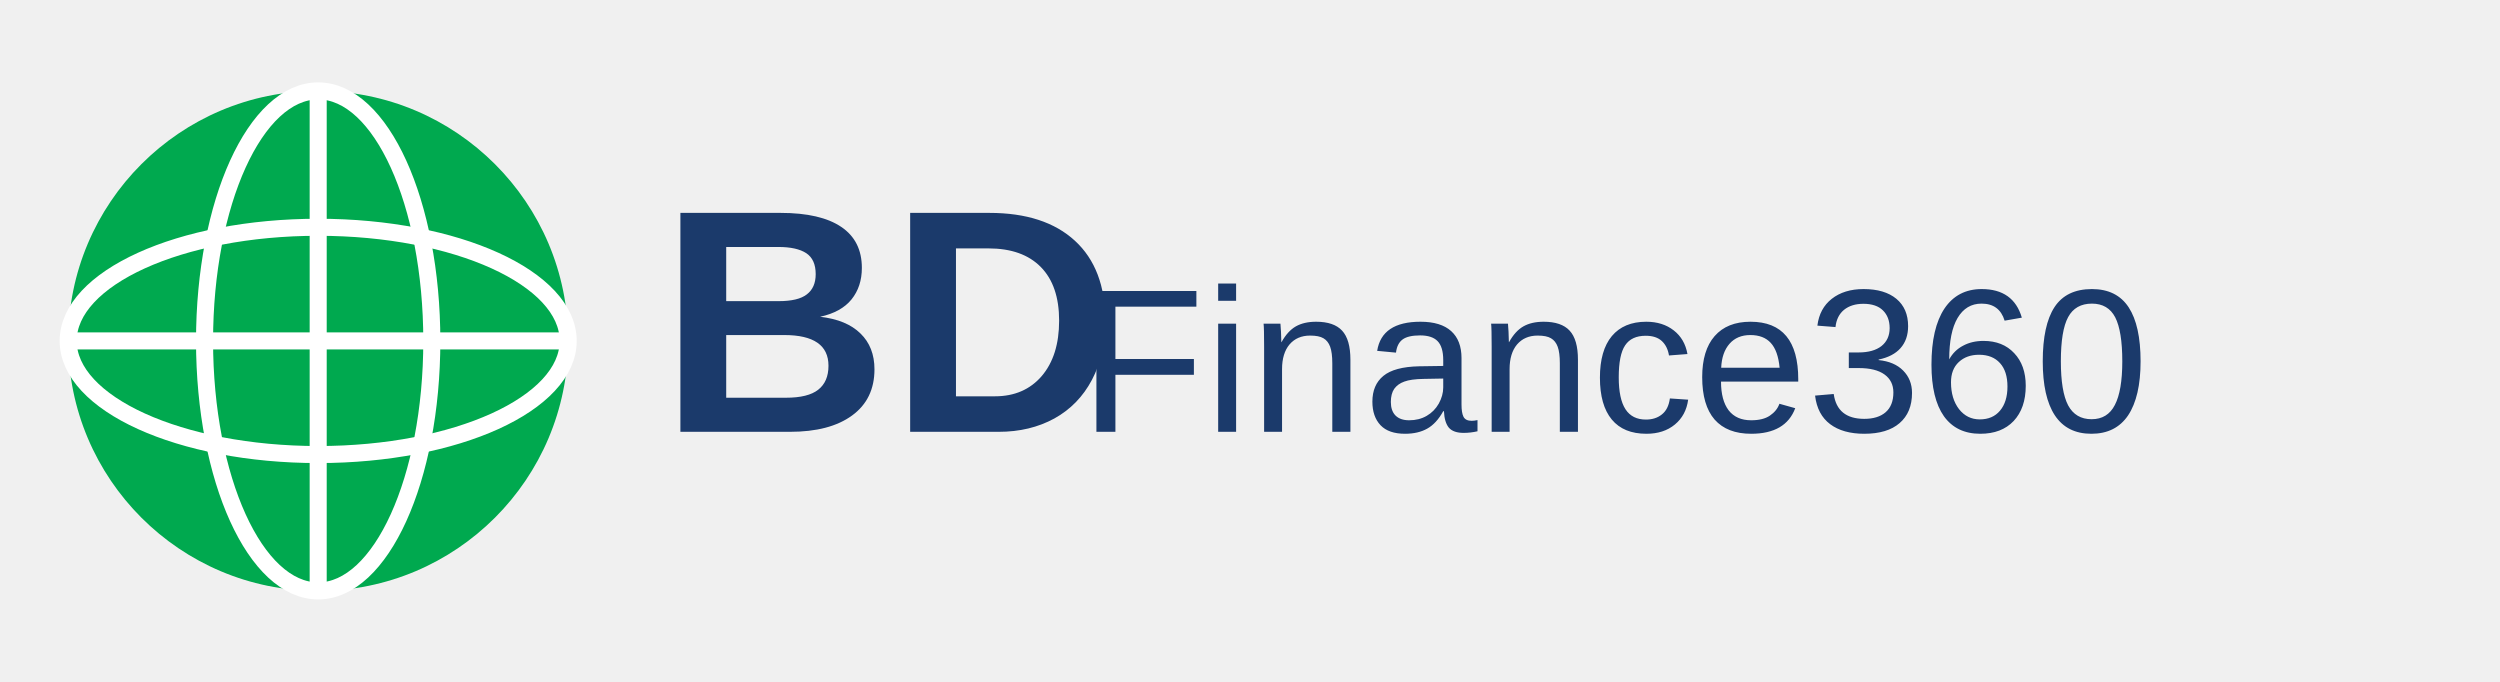
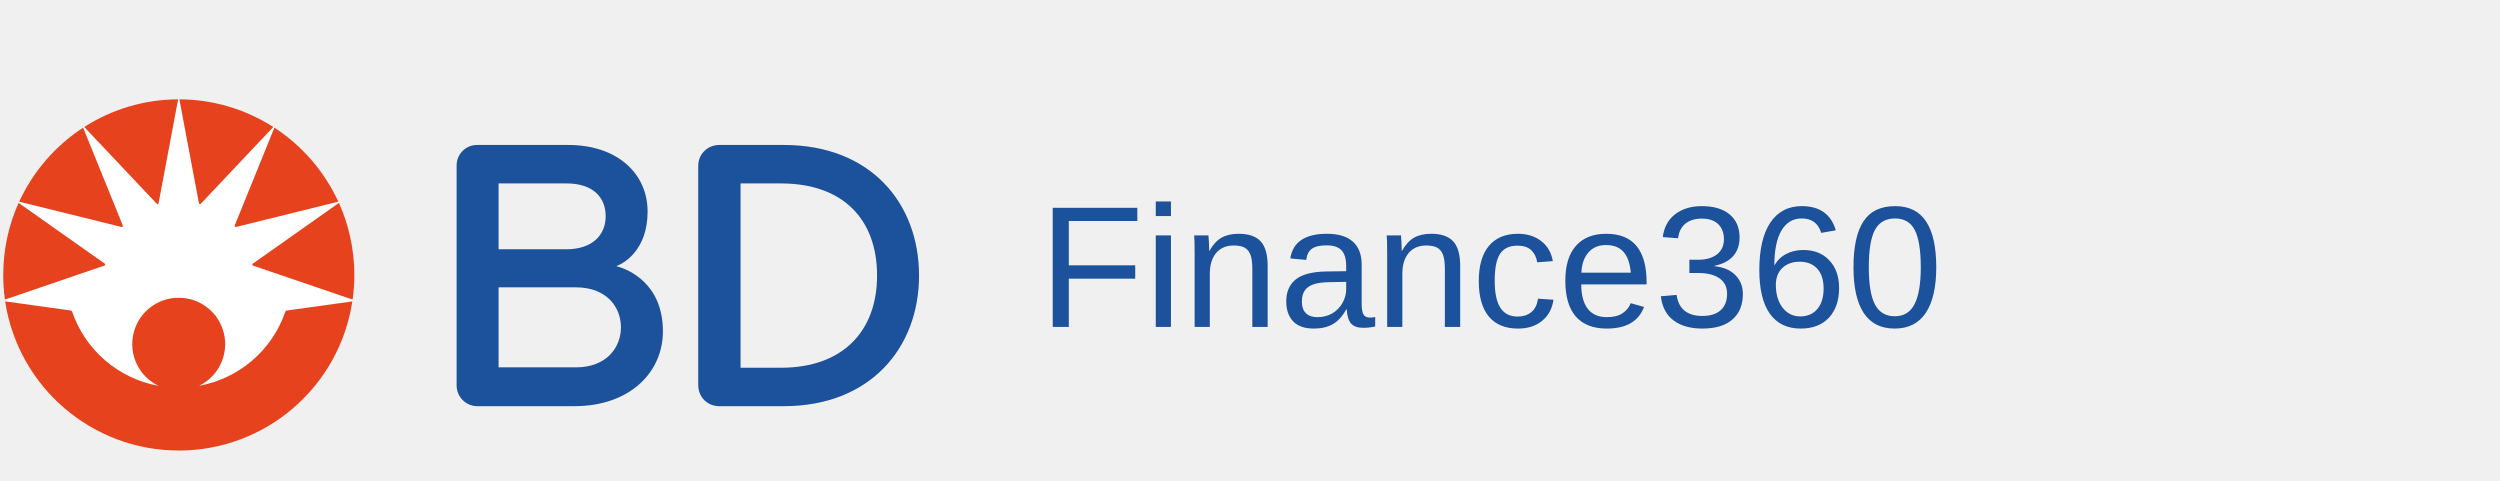
- <svg xmlns="http://www.w3.org/2000/svg" viewBox="0 0 220 60">
-   <circle cx="28" cy="30" r="22" fill="#00A94F" />
-   <ellipse cx="28" cy="30" rx="10" ry="22" fill="none" stroke="white" stroke-width="1.5" />
-   <ellipse cx="28" cy="30" rx="22" ry="10" fill="none" stroke="white" stroke-width="1.5" />
-   <line x1="6" y1="30" x2="50" y2="30" stroke="white" stroke-width="1.5" />
-   <line x1="28" y1="8" x2="28" y2="52" stroke="white" stroke-width="1.5" />
-   <text x="58" y="38" font-family="Arial, sans-serif" font-size="28" font-weight="bold" fill="#1B3A6B">BD</text>
-   <text x="95" y="38" font-family="Arial, sans-serif" font-size="18" font-weight="500" fill="#1B3A6B">Finance360</text>
+ <svg xmlns="http://www.w3.org/2000/svg" viewBox="0 0 260 50">
+   <g transform="translate(0, 10) scale(2.5)">
+     <path d="m14.74 7.438a7.304 7.304 0 1 1 -14.608 0 7.304 7.304 0 1 1 14.609 0" fill="#fff" />
+     <path d="m32.49 3.63h-1.683v7.668h1.683c2.565 0 3.996-1.517 3.996-3.834 0-2.334-1.407-3.833-3.996-3.833m.112 9.267h-2.675c-.49 0-.88-.37-.88-.88v-9.123c0-.489.39-.865.88-.865h2.675c3.627 0 5.63 2.432 5.63 5.433 0 3.003-2.024 5.434-5.63 5.434m-8.648-4.944h-3.213v3.329h3.213c1.286 0 1.877-.832 1.877-1.665 0-.832-.583-1.664-1.877-1.664m-.4-4.323h-2.813v2.74h2.814c1.116 0 1.641-.62 1.641-1.37 0-.767-.493-1.37-1.641-1.37m.336 9.267h-4.03a.863.863 0 0 1 -.866-.88v-9.122a.85.85 0 0 1 .865-.865h3.77c2.072 0 3.31 1.206 3.31 2.772 0 1.584-.967 2.149-1.304 2.27.523.132 1.941.732 1.941 2.713 0 1.697-1.368 3.112-3.686 3.112" fill="#1c519c" />
+     <path d="m9.802 5.443c.012 0 .025-.003.037-.006l4.236-1.047a7.33 7.33 0 0 0 -2.66-3.079s-1.637 4.035-1.645 4.054a.092.092 0 0 0 -.008.037c0 .023.018.04.04.04m-1.528-.999c.007.035.026.046.044.046.02 0 .033-.013.053-.033l2.998-3.174a7.276 7.276 0 0 0 -3.907-1.15s.773 4.11.812 4.311m2.268 2.612 4.128 1.408c.046-.335.071-.678.071-1.025 0-1.068-.23-2.084-.642-2.997 0 0-3.551 2.503-3.572 2.52-.022.015-.031.029-.031.046 0 .028.022.04.046.048m-5.432-1.653c0-.01 0-.019-.008-.037l-1.644-4.054a7.33 7.33 0 0 0 -2.66 3.079l4.235 1.047a.169.169 0 0 0 .037.005.04.04 0 0 0 .04-.04m2.3-5.27a7.272 7.272 0 0 0 -3.906 1.15l2.998 3.173c.02.02.035.033.053.033s.038-.01.044-.045l.811-4.31m-3.08 6.92-4.126 1.41a7.398 7.398 0 0 1 -.07-1.026c0-1.068.229-2.083.64-2.997l3.573 2.52c.022.016.031.03.031.046 0 .029-.022.04-.047.048m3.105 7.689a7.305 7.305 0 0 0 7.222-6.205l-2.721.379c-.043.007-.06.029-.07.058a4.674 4.674 0 0 1 -3.587 3.075 1.928 1.928 0 0 0 -.845-3.663 1.927 1.927 0 0 0 -.843 3.663 4.678 4.678 0 0 1 -3.588-3.076.08.08 0 0 0 -.068-.058l-2.723-.38a7.307 7.307 0 0 0 7.222 6.206" fill="#e6421e" />
+   </g>
+   <text x="108" y="34" font-family="Arial, sans-serif" font-size="18" font-weight="500" fill="#1c519c">Finance360</text>
</svg>
